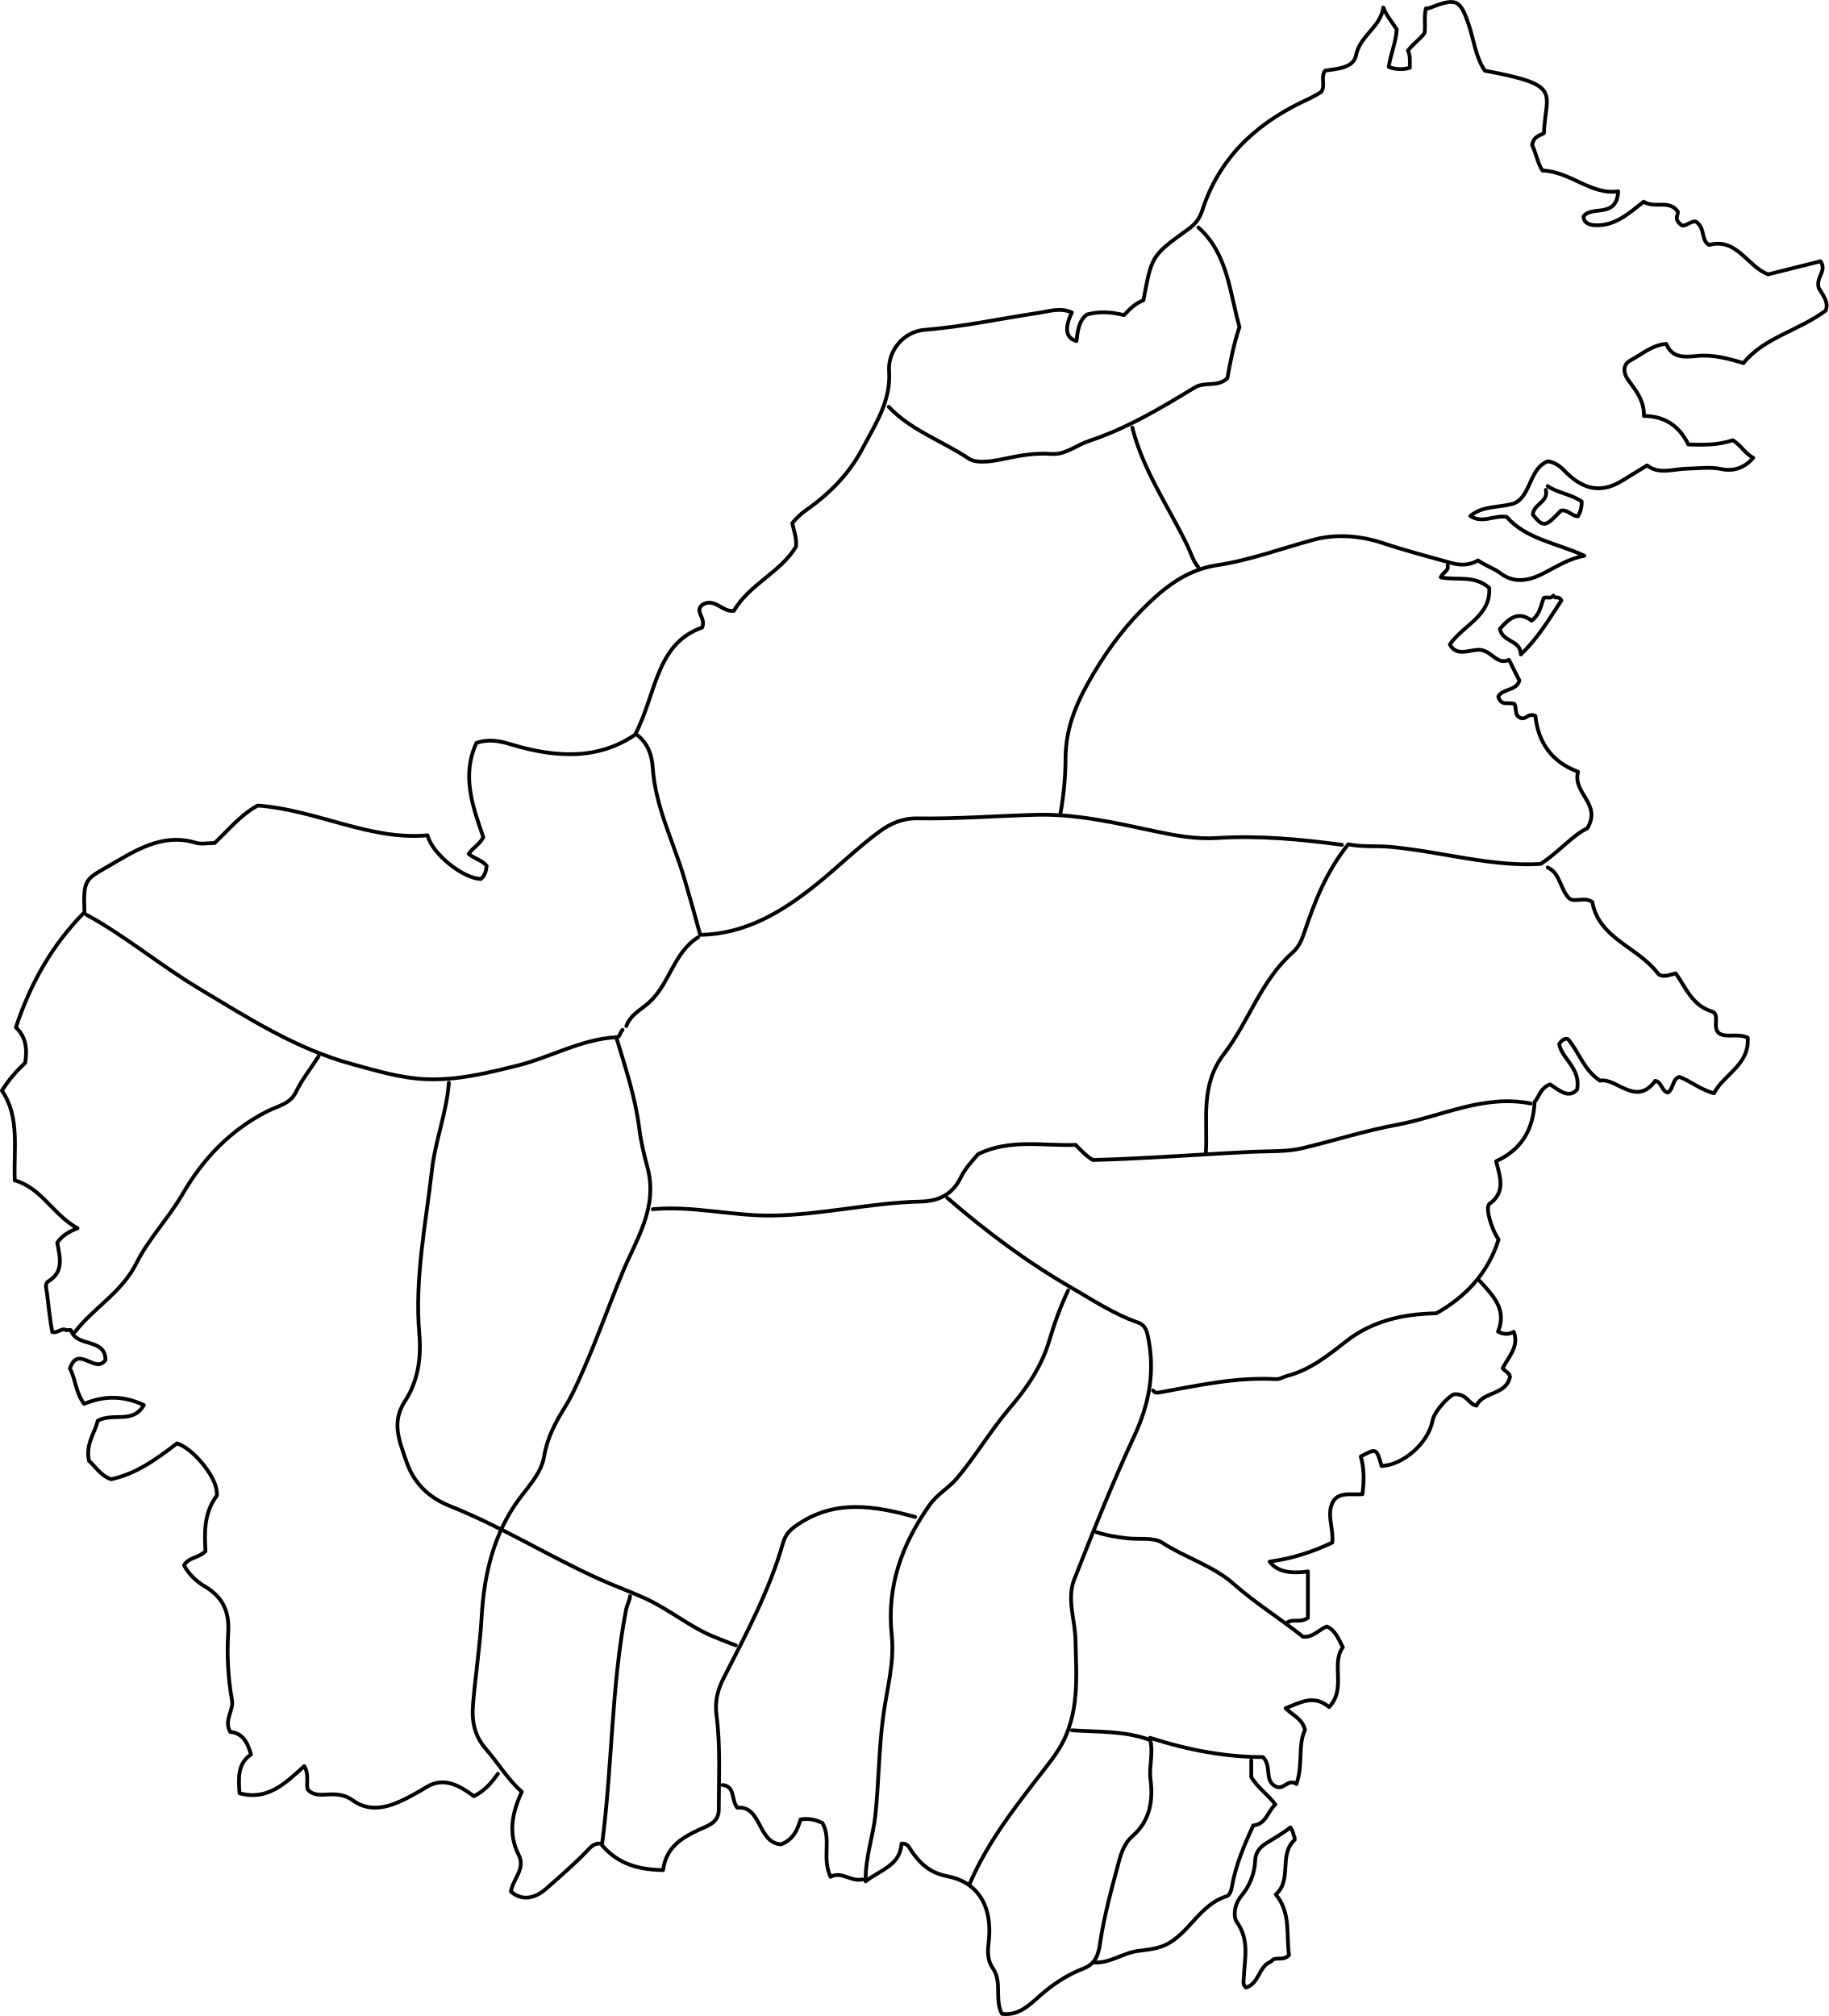
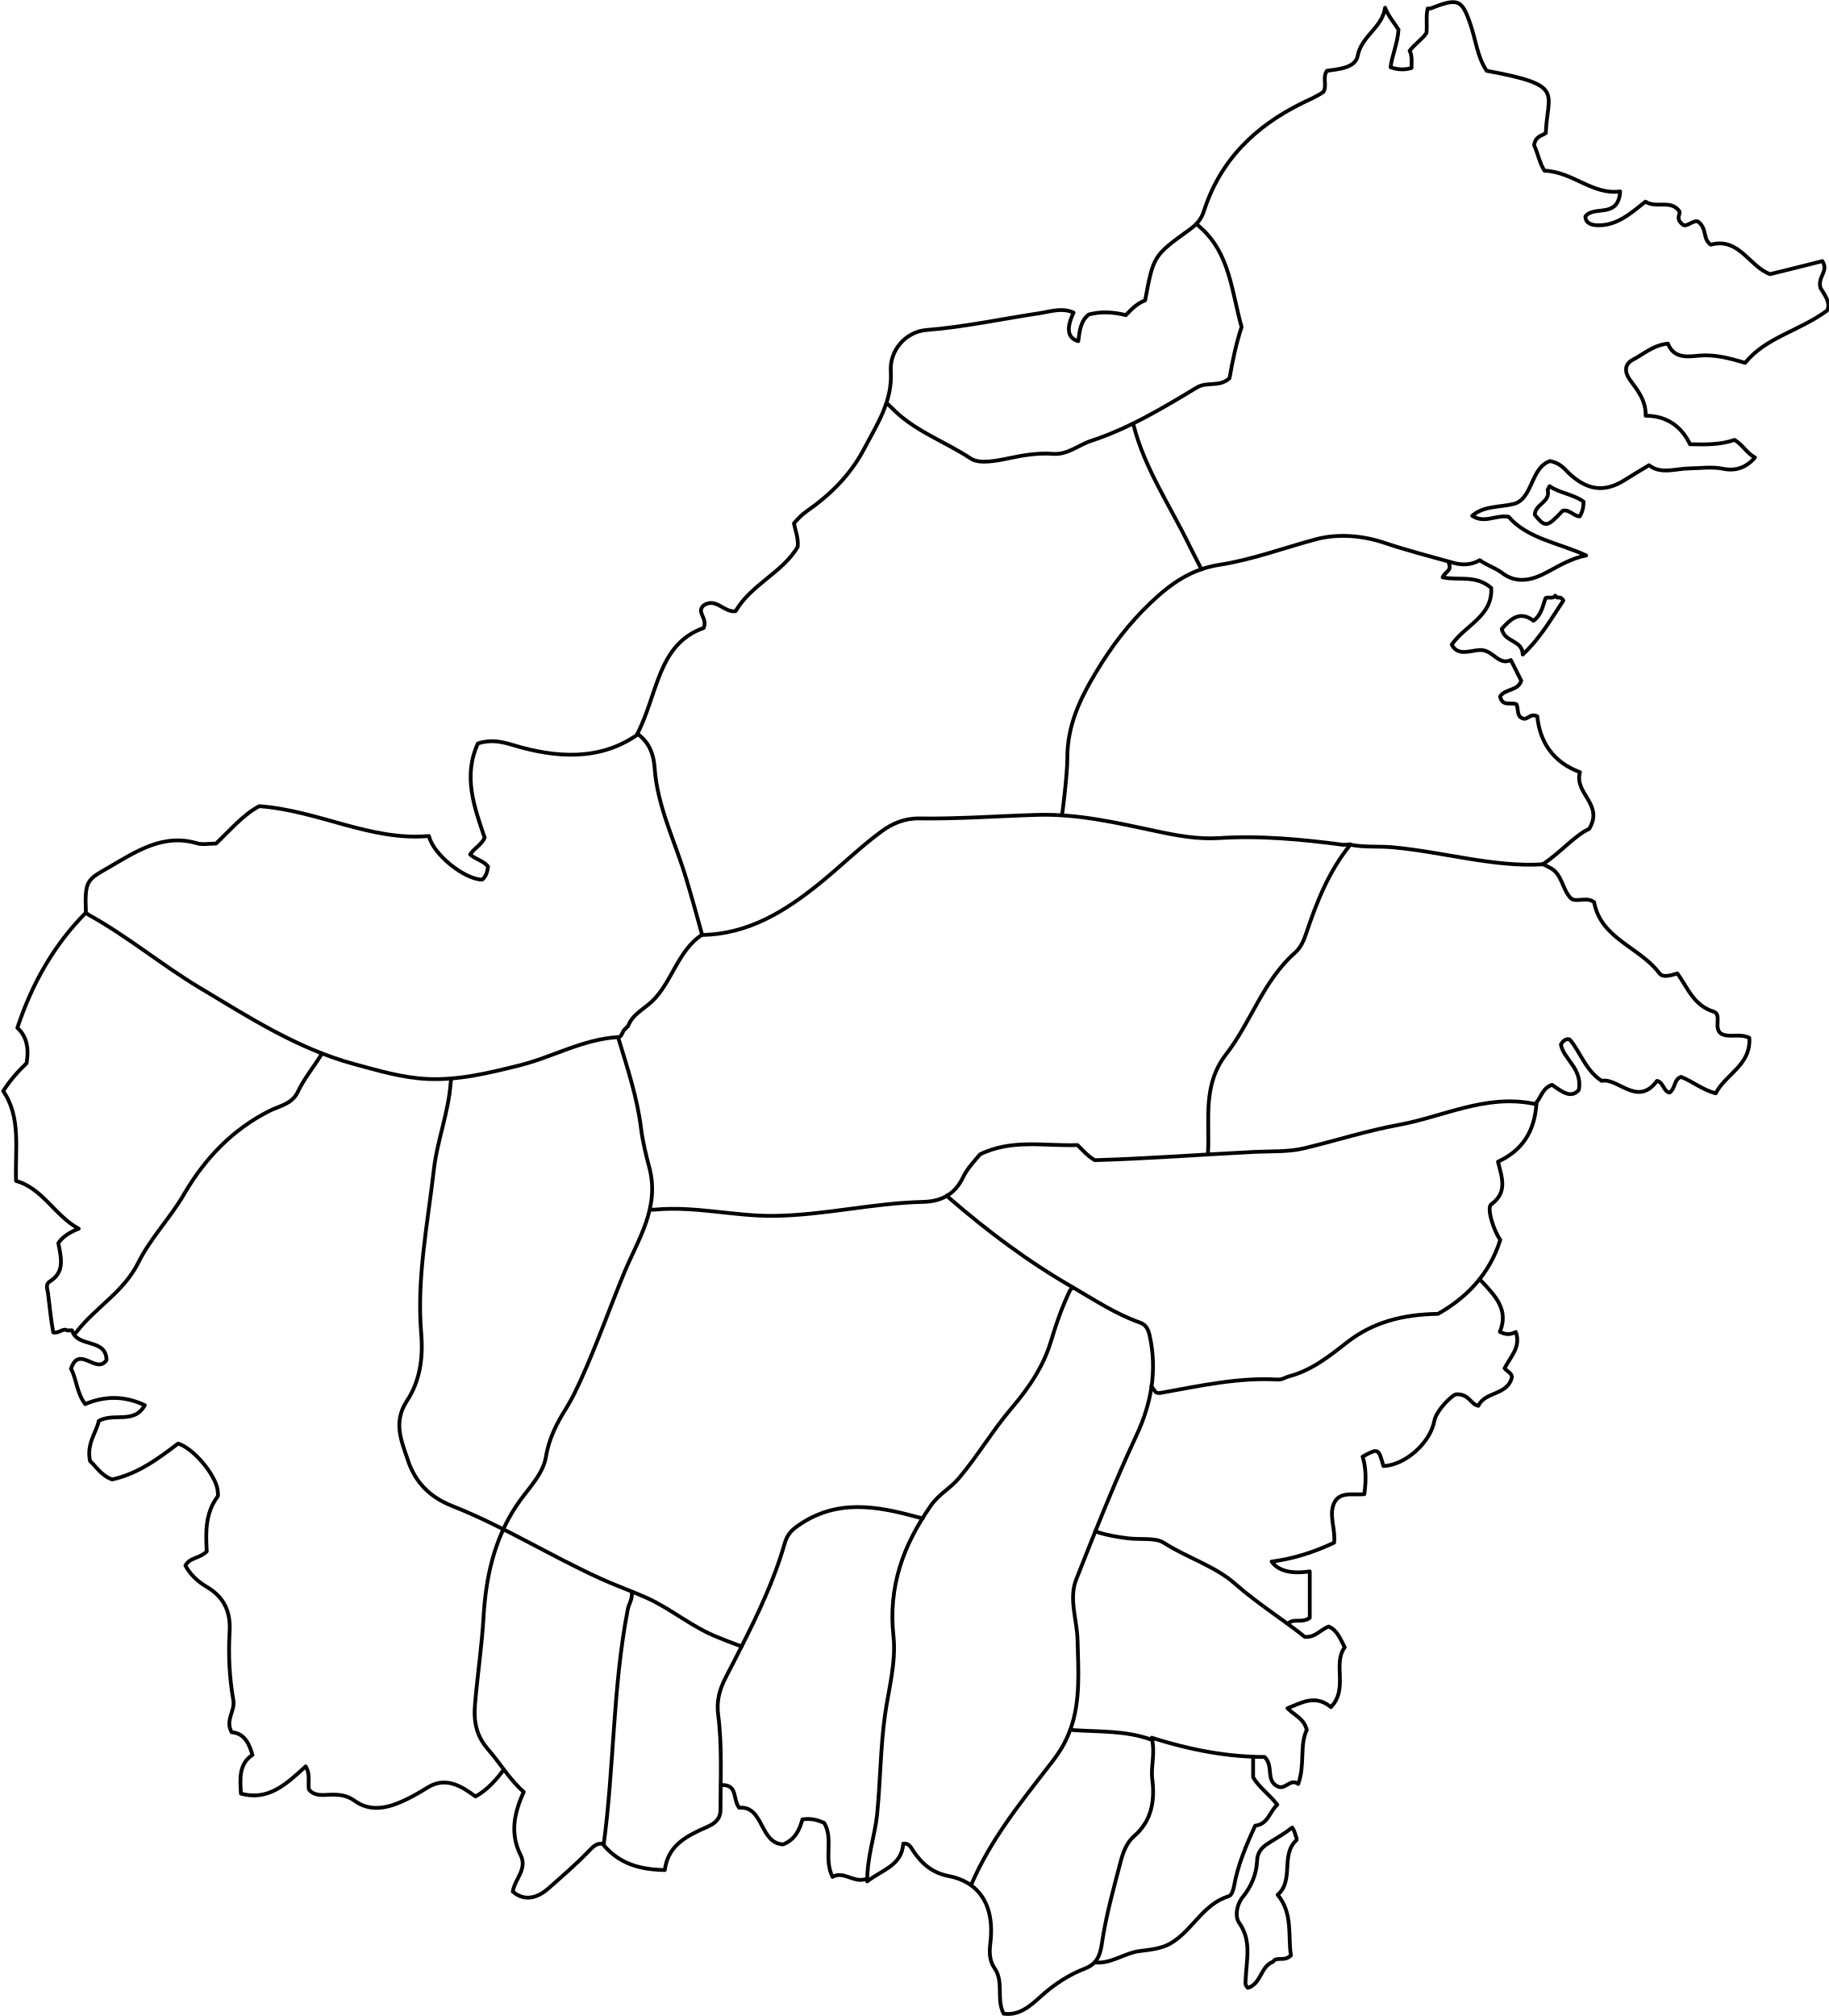
- <svg xmlns="http://www.w3.org/2000/svg" id="b" data-name="Layer 2" viewBox="0 0 968.49 1067.8">
+ <svg xmlns="http://www.w3.org/2000/svg" id="b" version="1.1" viewBox="0 0 968.5 1067.8">
  <defs>
    <style>
-       .d {
+       .st0 {
        fill: none;
        stroke: #000;
        stroke-linecap: round;
        stroke-linejoin: round;
        stroke-width: 2px;
      }
    </style>
  </defs>
-   <g id="c" data-name="Layer 1">
-     <g>
-       <path class="d" d="M766.72,299.47c.8,2.9-2.65,3.67-3.62,6.34,8.53,1.75,17.54-1.45,25.66,5.56.92,14.85-13.62,19.6-20.86,29.95,3.24,6.39,9.86,3.14,14.8,2.85,7-.41,9.87,8.48,16.53,5.33,2.16,4.3,3.79,7.65,5.5,10.93-1.6,5.58-8.83,4.23-11.19,8.46,1.42,5.37,5.43,2.78,8.56,3.97,1.26,2.11-.09,6.13,3.11,7.35,3.1,1.38,3.91-2.86,8-1.03,1.3,13.24,8.05,24.25,22.6,29.6-3.17,11.38,12.76,16.92,4.87,29.97-7.75,3.59-14.57,12.14-24.64,18.83-25.87,1.65-52.31-6.45-79.35-8.99-7.61-.72-15.36.14-22.58-1.41-11.57,14.26-17.89,30.57-23.5,47.27-1.22,3.64-2.9,7.35-5.93,10.01-16.84,14.79-23.24,36.66-36.37,53.72-12.74,16.55-8.64,34.51-9.61,52.3" />
-       <path class="d" d="M337.72,389.47c5.38,4.39,7.54,10.34,7.98,17,1.37,20.92,11.03,39.42,16.81,59.06,2.95,10.02,5.79,20.06,8.35,29.62,24.58-.41,44.15-12.81,61.24-26.47,11.26-9,21.81-19.48,33.64-28.2,5.92-4.36,12.45-7.14,19.99-7.02,21.03.33,42-1.32,63-1.89,21.43-.58,42.19,4.31,63.04,8.72,10.76,2.27,21.49,4.31,32.99,3.57,22-1.4,44.07.67,65.98,3.61" />
-       <path class="d" d="M237.72,573.47c-1.1,15.7-7.15,30.47-8.92,46.01-3.29,28.91-9.25,57.76-6.72,86.96,1.15,13.28-.84,25.36-7.67,35.83-7.32,11.22-2.71,21.2.57,31.11,3.79,11.45,11.24,19.53,23.59,24.44,27.28,10.85,52.32,26.63,79.12,38.68,7.91,3.56,16.09,6.5,23.96,10.08,13.18,5.99,24.33,15.76,38.02,20.98,3.34,1.28,6.64,2.74,10.04,3.91" />
-       <path class="d" d="M565.72,683.47c-4.16,8.69-7.33,17.73-10.1,26.97-4,13.35-11.6,24.55-20.7,35.2-10.02,11.72-17.91,25.16-27.86,37.11-4.48,5.38-10.52,8.4-14.75,14.43-14.78,21.08-22.77,43.04-19.99,69.33,1.46,13.86-2.55,27.99-4.46,41.98-2.4,17.55-2.39,35.35-4.23,52.97-1.16,11.05-5.24,21.71-5.2,35,8.25-6.27,18.26-8.39,19.06-19.97,3.18-.29,3.96,1.96,5.29,3.94,4.58,6.77,10.01,11.63,18.89,13.32,14.5,2.76,24.57,13.8,21.9,35.71-.59,4.81-.4,9.19,2.23,12.96,5.18,7.41.79,16.57,4.86,24.24,8.66,1.14,14.47-4.56,19.87-9.38,7.03-6.27,14.69-11.31,23.26-14.6,6.64-2.55,8.01-7.71,8.82-13.21,2.19-14.95,6.26-29.44,10.14-43.97,1.29-4.83,3.22-9.64,7.03-12.94,9.39-8.14,11.02-19.06,9.58-30.03-.93-7.07,1.71-13.35-.3-22.07,21.06,6.72,40.66,10.2,59.85,10.21,4.98,4.95.32,12.61,7.06,15.7,4.1,1.67,6.36-4.5,10.66-1.41,3.67-10.48.62-20.44,4.53-28.64-1.38-6.03-6.33-7.6-10.24-11.53,7.84-3.07,14.83-7.44,23.01-.63,9.37-9.76.79-22.81,7.3-31.65-2.51-4.9-4.11-9.09-8.52-11.03-4.18,1.63-7.07,5.87-12.59,5.45-11.57-9.34-24.92-17.52-36.78-28.03-10.78-9.56-25.61-13.86-37.97-21.9-4.37-2.85-12.36-1.46-18.7-2.26-5.46-.69-10.78-1.48-15.97-3.25" />
-       <path class="d" d="M783.72,678.47c6.96,7.66,14.58,15.07,9.68,26.82,2.98,1.6,5.65,1.6,8.37.14,2.9,7.94-2.76,13.11-5.9,19.23.98,1.63,3.59,2.28,3.9,4.59-2.15,9.91-14.26,7.57-17.78,15.28-4.14-.75-4.82-6.24-11.58-6.06-2.08,0-10.72,8.64-11.69,14-2.12,11.68-15.5,23.57-27,24-2.64-9.45-2.73-9.49-11-5q2.45,8.28.87,19.93c-6.05.66-14.63-2.22-16.75,7.1-1.34,5.91,1.48,11.92.76,18.56-10.29,4.86-21.29,8.52-33.14,10.05q5.27,7.42,20.25,5.21c0,8.48,0,16.81,0,24.58-4,2.88-7.99.3-11,2.57" />
-       <path class="d" d="M561.72,430.47c1.74-9.59,2.6-19.43,2.64-29,.08-17.06,6.62-30.99,15.08-45.17,8.19-13.73,17.54-25.98,29.12-37,10.48-9.96,21.42-17.73,36.14-19.96,17.49-2.65,34.12-8.86,51.13-13.48,11.88-3.23,24.97-2.1,36.81,1.86,11.93,3.98,24.09,7.12,36.15,10.5,4.21,1.18,9.39,1.44,13.98-1.41,3.89,2.79,8.36,4.12,11.87,6.78,8.25,6.25,16.7,3.37,23.9-.45,6.58-3.5,12.79-7.28,20.61-8.79-14.51-6.71-30.96-8.79-41.13-20.55-6.96-1.13-12.63,3.78-19.28-.5,6.55-5.46,14.17-4.27,22.46-6.43,9.83-3.24,8.53-19.17,18.79-22.56,5.24,1.06,7.32,3.84,9.73,6.18,9.56,9.25,18.87,10.76,29.9,3.85,4.05-2.54,8.17-5.06,12.78-7.83,6.25,5.02,14.03,1.84,21.31,1.71,6.03-.11,11.97-1.02,18.02.23,6.74,1.4,12.43-.81,16.84-5.98-4.21-2.12-6.55-6.74-10.82-9.3-7.56,2.57-15.29,2.53-23.56,2.26-4.58-9.61-12.46-15.11-23.49-15.11.2-8.09-4.23-13.41-8.1-18.73-3.26-4.47-3.06-8.62,1.23-10.87,5.77-3.02,10.87-7.84,18.67-8.62,3.05,7.6,9.53,7.12,16.22,6.44,8.19-.83,16.09,1.18,24.68,3.77,11.03-13.63,28.43-16.7,43.43-27.71,2.23-4.24-1.84-9-3.55-12.04-1.69-6.04,4.49-8.71.95-14.18-9.04,2.26-18.31,4.58-27.74,6.93-11-4.03-16.53-19.65-31.36-15.55-4.4-2.87-1.79-8.48-6.69-12.25-2.24-1.16-6.34,3.25-8.08,1.57-3.94-3.25-1.49-4.92-1.69-6.92-4.48-6.67-12.37-1.55-18.11-5.33-7.82,6.18-15.3,13.05-25.84,12.45-2.07-.12-6-.72-6.01-4.71,4.63-5.97,17.36,1.37,18.39-13.22-14.58,2.02-24.99-10.39-40.14-11.02-2.53-3.68-3.46-9.42-5.49-13.45.79-4.79,4.05-4.94,6.25-6.38.9-21.9,10.47-25.29-31.29-33.05-5.02-7.45-5.83-16.57-8.72-24.95-4.33-12.55-6.45-13.6-18.96-8.89-1.02.38-1.91.96-3.51.84-1.13,3.95-.19,8.05-.7,12.96-2.1,3.09-5.95,5.66-8.86,9.37,1.39,2.61.97,5.7,1.03,9.09-3.68,1.1-7.34,1.02-11.14-.41.76-6.43,3.69-12.43,4.19-19.87-2.01-3.31-5.18-6.82-7.11-11.61-1.49,10.61-12.47,14.87-14.48,25.43-1.24,6.52-10.01,7.11-16.33,7.98-2.52,3.48.2,7.76-1.94,11.18-3.58,2.47-7.46,4.09-11.21,5.93-24.83,12.19-43.32,30.14-51.95,57.03-1.43,4.46-3.79,7.31-7.87,10.23-19.09,13.67-18.88,13.97-23.27,37.29-4.06,1.46-7.33,4.67-10.25,7.85-6.98-1.74-13.32-2.05-19.74-.31-4.41,3.53-4.81,8.88-5.46,14.06q-8.54-2.47-2.45-15.13c-6-2.8-12.21-.6-17.96.26-20,2.99-39.77,7.31-60.02,8.92-10.93.87-19.54,10.83-18.82,21.82,1.05,15.92-7.26,28.06-14.1,41.06-7.21,13.69-17.72,24.16-30.16,32.85-2.87,2-5.04,4.32-7.02,6.64.82,4.11,2.36,7.62,2,12.37-7.93,13.56-24.61,19.87-32.9,34.08-6.02,1.02-10.37-7.49-17-2.99-3.88,3.75,2.33,6.5.15,11.86-24.64,8.65-24.14,35.12-35.52,56.75-19.63,13.51-42.48,12.16-65.57,5.17-6.26-1.9-11.92-3.03-18.46-.79-7.95,17.23-2,33.6,3.65,49.87-1.74,3.79-5.6,5.6-7.72,8.87,3.15,2.72,7.1,3.29,9.52,6.36-.35,2.53-.85,5.08-3.05,6.9-9.12,0-25.97-13.24-28.25-23.08-30.83,2.81-58.47-13.45-89.92-15.76-8.73,4.56-15.64,13-22.88,19.84-3.95,0-7.17.72-9.91-.12-18.22-5.51-32.8,4.58-46.74,12.63-11.72,6.77-12.99,6.75-12.27,24.13-16.79,16.88-28.52,37.37-36.35,61.03,4.93,4.51,6.25,10.61,4.95,18.7-3.7,3.57-8.18,8.19-12.35,14.76,9.62,14,6.17,30.68,6.82,47.58,14.13,3.87,20.49,18.42,33.25,25.33-4.44,1.67-8.15,3.87-10.75,7.62,1.39,7.67,3.71,15.27-4.57,20.39-2.27,1.41-1.16,4.06-.92,5.94.91,7.01,1.53,14.07,2.84,21,2.86.84,5.16-2.46,7.35-.99,1.36,0,2.57-.15,2.62.02,2.58,9.26,18.09,3.88,18.24,15.74-5.44,7.87-14.5-8.39-18.85,4.58,2.9,5.11,3,12.8,7.53,18.72,10.65-4.49,20.99-4.39,31.61.64-5.82,10.16-16.12,3.82-24.41,8.28-1.22,6.06-6.59,12.05-4.62,21.28,2.94,2.37,5.89,7.67,11.69,9.72,13.44-2.86,24.23-10.8,34.89-18.99,8.08,2.41,20.12,16.72,20.99,25,.1.99.43,2.31-.05,2.95-6.76,9.01-6.34,19.64-5.84,29.13-3.85,3.89-8.87,3.08-11.33,7.51,2.46,4.72,6.49,8.52,11.26,11.34,9.3,5.5,12.78,13.32,12.12,24.07-.74,12-.12,24.1,1.99,35.96,1,5.62-4.47,10.46-.91,16.88,6.34.48,9.12,5.29,10.99,11.95-7.22,4.77-6.61,12.51-6.07,20.51,14.51,4.05,24.05-4.96,34.28-14.38,2.57,4.3,1.05,8.37,1.71,12.19,2.8,3.51,6.9,3.05,10.85,2.84,4.66-.25,9.09.15,13.01,3.03,8.1,5.96,16.83,4.34,24.89.76,4.8-2.13,9.57-4.83,14.18-7.65,9.48-5.8,17.76-.67,25.22,4.78,6.06-3.08,9.47-7.4,12.71-11.89" />
-       <path class="d" d="M819.72,459.47c6.79,3.19,6.43,11.29,11.41,16.43,3.25,2.25,7.92-1.1,12.21,1.86,3.45,19.37,24.07,23.77,34.53,37.6,1.94,2.57,5.85,1.31,9.63.18,5.28,7.2,8.5,16.91,19.14,20.19,4.76,1.47-.28,8.75,4.18,11.82,4.33,2.2,9.46-.37,14.83,2.07,1.04,14.46-12.66,19.35-17.85,29.43-7.35-1.98-12.23-6.33-18.3-8.67-3.89,1.17-2.94,6.05-6.08,8.3-3.42-.6-3.22-5.55-6.7-6.21-10.33,14.08-20.66-1.9-29.29-.07-8.77-5.87-11.07-15.05-16.83-21.84-.47-.55-2.88-.76-4.8,2.46,1.27,7.68,11.63,12.75,9.49,24.07-4.34,4.98-9.42.53-14.25-2.74-5.22,1.75-6.01,7.07-8.23,9.19-.77,15.34-7.36,25.52-20.39,31.52,2,8.29,5.29,16.19-3.56,22.61-2.45,1.78,1.24,13.83,4.85,18.8-5.72,18.54-18.39,30.99-33.03,39.15-18.87.35-34.5,4.48-47.89,14.94-9.57,7.48-18.86,15-31.01,18.17-1.92.5-3.8,1.86-6.07,1.74-20.73-1.15-40.83,3.27-61.01,6.94-1.29.23-2.98.7-3.99-.94" />
-       <path class="d" d="M810.72,584.47c-25-4.94-47.42,6.95-70.94,11.3-16.87,3.12-33.38,8.44-50.12,12.41-8.3,1.97-17.34,1.46-25.95,1.87-28.33,1.36-56.62,3.62-84.9,4.36-3.72-2.22-6.59-5.46-9.13-8.01-17.67.6-34.75-3.27-51.62,4.87-2.87,3.37-6.81,7.47-9.14,12.29-4.44,9.16-11.82,12.66-21.18,12.86-26.5.56-52.37,7.09-78.99,7.41-21.16.25-41.86-5.32-63-3.35" />
-       <path class="d" d="M326.72,550.47c4.67,15.5,9.81,30.92,11.82,47.02.89,7.15,2.58,14.12,4.4,20.92,5.69,21.29-6.06,38.16-13.4,55.98-7.68,18.66-14.38,37.72-22.74,56.11-2.37,5.2-4.7,10.22-7.79,15.15-4.88,7.8-9.17,15.9-10.81,25.73-1.65,9.89-10.03,17.53-15.64,25.99-11.96,18.03-16.26,38.37-17.47,59.12-.9,15.43-3.23,30.63-4.54,45.96-.8,9.26.64,16.9,7,24.16,6.39,7.29,11.3,15.87,18.82,22.42-5.23,11.31-7.33,22.25-1.66,33.44,3.75,7.39-2.98,12.6-4.12,19.42,6.8,5.87,13.9,2.73,18.89-1.69,7.2-6.38,14.58-12.7,21.28-19.69,1.85-1.93,3.75-4.24,6.95-4.05" />
-       <path class="d" d="M168.72,559.47c-3.97,6.35-8.75,12.19-12.01,19-3.01,6.28-9.53,7.3-14.97,10.05-19.59,9.92-34.12,25.06-45.05,43.94-7.34,12.67-17.96,23.63-24.29,36.36-7.86,15.81-22.73,23.71-32.68,36.66" />
-       <path class="d" d="M685.72,973.47c-.75-1.64-.79-3.55-2.27-5.55-4.09,3.19-8.52,5.69-12.84,8.39-3.73,2.32-5.67,5.2-5.82,9.17-.27,7.18-3.15,13.7-7.35,18.76-4.01,4.82-4.22,11.21-2.29,13.93,6.76,9.55,4,19.38,3.62,29.3-.06,1.67-.77,3.61,1.14,5.28,7.15-2.16,6.61-11.35,13.35-13.82,2.03-3.12,5.91.19,9.47-3.39-1.6-10.33,1.21-22.2-7.04-32.12,8.9-7.71,1.35-21.13,10.04-28.95" />
-       <path class="d" d="M662.72,932.47v8.79c3.27,5.5,8.58,9.05,12.77,14.5-4.16,3.66-4.78,10.37-11.71,11.13-4.76,10.24-9.29,20.92-11.33,32.54-.22,1.28-.97,4.39-2.76,4.94-13.76,4.21-19.27,18.48-30.99,25.07-4.91,2.76-10.59,3.18-16,3.91-7.97,1.06-14.7,6.49-22.98,6.13" />
-       <path class="d" d="M470.72,215.47c11.84,12.57,28.4,18.06,42.38,27.43,4.54,3.04,13.59,1.23,20.65-.27,7.5-1.6,15.17-2.76,22.97-2.19,7.59.55,13.33-4.65,20.03-6.87,20.06-6.64,38.03-17.36,55.87-28.25,5.57-3.4,12.01-.03,17.42-4.95,1.54-8.67,3.47-18.43,6.43-27.15-5.28-18.84-6.25-38.86-21.75-52.74" />
-       <path class="d" d="M45.72,484.47c20.76,11.35,38.95,26.66,59.13,38.78,26.09,15.66,51.8,32.3,81.81,40.42,12.91,3.5,25.5,7.38,39.05,7.94,16.55.69,32.23-3.25,48.01-7.13,17.84-4.38,34.14-14.17,52.99-15.12,1.65-.08,1.79-2.72,3.01-3.89" />
-       <path class="d" d="M484.72,803.47c-21.6-5.92-42.83-9.69-63.2,4.71-3.85,2.72-5.68,5.2-6.85,9.27-7.19,25.02-19.42,47.9-31.17,70.9-3.42,6.69-4.99,12.57-4.01,20.14,2.15,16.55,1.19,33.3,1.2,49.97,0,7.17-6.16,8.64-11,10.93-9,4.26-16.97,9.28-18.49,21.14-12.67-.28-23.54-2.91-32.4-13.23,5.58-41.44,4.84-83.56,12.82-124.86.48-2.46,1.86-4.53,2.1-6.98" />
-       <path class="d" d="M501.72,634.47c20.41,17.7,42.15,33.93,65.37,47.35,11.41,6.59,22.83,14.22,35.62,18.67,3.2,1.11,4.4,3.37,5.18,6.94,4.06,18.64.88,36.01-7.09,53.08-11.64,24.91-21.73,50.51-31.84,76.06-4.03,10.18.4,21.24.65,31.91.46,19.8,2.39,39.92-8.83,58.03-2.41,3.89-5.18,7.43-7.97,11.03-14.65,18.91-29.52,37.7-39.09,59.93" />
-       <path class="d" d="M599.72,226.47c5.7,22.83,19.3,42.02,29.31,62.85,1.76,3.66,2.9,7.91,5.69,11.15" />
-       <path class="d" d="M456.72,995.47c-6.09,1.38-10.88-4.58-16.83-1.38-4.75-10.13.68-20.14-4.38-28.62-3.32-1.41-6.9-2.59-11.52-1.77-1.49,4.96-3.39,10.39-10.21,13.16-12.62-.53-10.21-20.62-23.29-19.38-3.43-4.48-.92-11.23-7.78-12.02" />
-       <path class="d" d="M822.72,315.47c-1.34,1.99-3.39.4-5.11,1.28-1.5,3.92-1.97,8.68-6.44,12-7.14-5.49-12-1.06-16.78,4.33,1.44,7.28,11,5.72,11.09,13.56,9.65-9.25,15.3-19.31,21.5-28.58-.96-1.85-2.15-1.61-3.27-1.59" />
-       <path class="d" d="M369.72,496.47c-12.94,8.07-14.91,24.34-25.72,34.31-4.2,3.87-10.13,6.66-12.28,12.69" />
-       <path class="d" d="M567.72,916.47c13.76.94,27.72.2,41,5" />
-       <path class="d" d="M819.72,257.47c5.49,3.82,12.5,4.21,18,8.18.08,2.68-.52,5.36-2,7.82-3.3-.11-5.41-3.78-9-3-8.4,8.85-9.23,8.96-14.82,2.21.03-5.69,8.46-6.74,6.82-13.21" />
-     </g>
-   </g>
+   <path class="st0" d="M767.2,297.5l.5,2c.8,2.9-2.7,3.7-3.6,6.3,8.5,1.8,17.5-1.5,25.7,5.6.9,14.9-13.6,19.6-20.9,30,3.2,6.4,9.9,3.1,14.8,2.9,7-.4,9.9,8.5,16.5,5.3,2.2,4.3,3.8,7.6,5.5,10.9-1.6,5.6-8.8,4.2-11.2,8.5,1.4,5.4,5.4,2.8,8.6,4,1.3,2.1,0,6.1,3.1,7.4,3.1,1.4,3.9-2.9,8-1,1.3,13.2,8,24.2,22.6,29.6-3.2,11.4,12.8,16.9,4.9,30-7.8,3.6-14.6,12.1-24.6,18.8-25.9,1.6-52.3-6.5-79.3-9-7.6-.7-15.4.1-22.6-1.4-11.6,14.3-17.9,30.6-23.5,47.3-1.2,3.6-2.9,7.4-5.9,10-16.8,14.8-23.2,36.7-36.4,53.7-12.7,16.5-8.6,34.5-9.6,52.3" />
+   <path class="st0" d="M337.7,388.5l1,1c5.4,4.4,7.5,10.3,8,17,1.4,20.9,11,39.4,16.8,59.1,3,10,5.8,20.1,8.4,29.6,24.6-.4,44.1-12.8,61.2-26.5,11.3-9,21.8-19.5,33.6-28.2,5.9-4.4,12.5-7.1,20-7,21,.3,42-1.3,63-1.9,21.4-.6,42.2,4.3,63,8.7,10.8,2.3,21.5,4.3,33,3.6,22-1.4,44.1.7,66,3.6l3.4-.3" />
+   <path class="st0" d="M239,571.3l-.3,2.1c-1.1,15.7-7.1,30.5-8.9,46-3.3,28.9-9.2,57.8-6.7,87,1.1,13.3-.8,25.4-7.7,35.8-7.3,11.2-2.7,21.2.6,31.1,3.8,11.5,11.2,19.5,23.6,24.4,27.3,10.8,52.3,26.6,79.1,38.7,5.3,2.4,10.8,4.5,16.2,6.7s5.2,2.2,7.8,3.3c13.2,6,24.3,15.8,38,21,3.3,1.3,6.6,2.7,10,3.9l2.1.7" />
+   <path class="st0" d="M568.1,681.8l-1.4,1.7c-4.2,8.7-7.3,17.7-10.1,27-4,13.3-11.6,24.5-20.7,35.2-10,11.7-17.9,25.2-27.9,37.1-4.5,5.4-10.5,8.4-14.8,14.4-14.8,21.1-22.8,43-20,69.3,1.5,13.9-2.5,28-4.5,42-2.4,17.5-2.4,35.3-4.2,53-1.2,11-5.2,21.7-5.2,35,8.2-6.3,18.3-8.4,19.1-20,3.2-.3,4,2,5.3,3.9,4.6,6.8,10,11.6,18.9,13.3,14.5,2.8,24.6,13.8,21.9,35.7-.6,4.8-.4,9.2,2.2,13,5.2,7.4.8,16.6,4.9,24.2,8.7,1.1,14.5-4.6,19.9-9.4,7-6.3,14.7-11.3,23.3-14.6,6.6-2.6,8-7.7,8.8-13.2,2.2-15,6.3-29.4,10.1-44,1.3-4.8,3.2-9.6,7-12.9,9.4-8.1,11-19.1,9.6-30-.9-7.1,1.7-13.3-.3-22.1,21.1,6.7,40.7,10.2,59.8,10.2,5,5,.3,12.6,7.1,15.7,4.1,1.7,6.4-4.5,10.7-1.4,3.7-10.5.6-20.4,4.5-28.6-1.4-6-6.3-7.6-10.2-11.5,7.8-3.1,14.8-7.4,23-.6,9.4-9.8.8-22.8,7.3-31.7-2.5-4.9-4.1-9.1-8.5-11-4.2,1.6-7.1,5.9-12.6,5.5-11.6-9.3-24.9-17.5-36.8-28-10.8-9.6-25.6-13.9-38-21.9-4.4-2.8-12.4-1.5-18.7-2.3-5.5-.7-10.8-1.5-16-3.2l-1.5-.7" />
+   <path class="st0" d="M682,860l.7-.5c3-2.3,7,.3,11-2.6v-24.6c-10,1.5-16.7-.3-20.2-5.2,11.9-1.5,22.9-5.2,33.1-10,.7-6.6-2.1-12.7-.8-18.6,2.1-9.3,10.7-6.4,16.8-7.1,1.1-7.8.8-14.4-.9-19.9,8.3-4.5,8.4-4.5,11,5,11.5-.4,24.9-12.3,27-24,1-5.4,9.6-14,11.7-14,6.8-.2,7.4,5.3,11.6,6.1,3.5-7.7,15.6-5.4,17.8-15.3-.3-2.3-2.9-3-3.9-4.6,3.1-6.1,8.8-11.3,5.9-19.2-2.7,1.5-5.4,1.5-8.4-.1,4.9-11.8-2.7-19.2-9.7-26.8l-1.1-1" />
+   <path class="st0" d="M562.5,431.8s2.8-20.8,2.8-30.4c0-17.1,6.6-31,15.1-45.2,8.2-13.7,17.5-26,29.1-37,10.5-10,21.4-17.7,36.1-20,17.5-2.7,34.1-8.9,51.1-13.5,11.9-3.2,25-2.1,36.8,1.9,11.9,4,24.1,7.1,36.2,10.5,4.2,1.2,9.4,1.4,14-1.4,3.9,2.8,8.4,4.1,11.9,6.8,8.2,6.2,16.7,3.4,23.9-.5,6.6-3.5,12.8-7.3,20.6-8.8-14.5-6.7-31-8.8-41.1-20.5-7-1.1-12.6,3.8-19.3-.5,6.5-5.5,14.2-4.3,22.5-6.4,9.8-3.2,8.5-19.2,18.8-22.6,5.2,1.1,7.3,3.8,9.7,6.2,9.6,9.2,18.9,10.8,29.9,3.8,4-2.5,8.2-5.1,12.8-7.8,6.2,5,14,1.8,21.3,1.7,6-.1,12-1,18,.2,6.7,1.4,12.4-.8,16.8-6-4.2-2.1-6.5-6.7-10.8-9.3-7.6,2.6-15.3,2.5-23.6,2.3-4.6-9.6-12.5-15.1-23.5-15.1.2-8.1-4.2-13.4-8.1-18.7-3.3-4.5-3.1-8.6,1.2-10.9,5.8-3,10.9-7.8,18.7-8.6,3,7.6,9.5,7.1,16.2,6.4,8.2-.8,16.1,1.2,24.7,3.8,11-13.6,28.4-16.7,43.4-27.7,2.2-4.2-1.8-9-3.5-12-1.7-6,4.5-8.7,1-14.2-9,2.3-18.3,4.6-27.7,6.9-11-4-16.5-19.7-31.4-15.6-4.4-2.9-1.8-8.5-6.7-12.2-2.2-1.2-6.3,3.2-8.1,1.6-3.9-3.2-1.5-4.9-1.7-6.9-4.5-6.7-12.4-1.5-18.1-5.3-7.8,6.2-15.3,13-25.8,12.5-2.1-.1-6-.7-6-4.7,4.6-6,17.4,1.4,18.4-13.2-14.6,2-25-10.4-40.1-11-2.5-3.7-3.5-9.4-5.5-13.5.8-4.8,4-4.9,6.2-6.4.9-21.9,10.5-25.3-31.3-33-5-7.4-5.8-16.6-8.7-24.9-4.3-12.6-6.5-13.6-19-8.9-1,.4-1.9,1-3.5.8-1.1,3.9-.2,8.1-.7,13-2.1,3.1-6,5.7-8.9,9.4,1.4,2.6,1,5.7,1,9.1-3.7,1.1-7.3,1-11.1-.4.8-6.4,3.7-12.4,4.2-19.9-2-3.3-5.2-6.8-7.1-11.6-1.5,10.6-12.5,14.9-14.5,25.4-1.2,6.5-10,7.1-16.3,8-2.5,3.5.2,7.8-1.9,11.2-3.6,2.5-7.5,4.1-11.2,5.9-24.8,12.2-43.3,30.1-52,57-1.4,4.5-3.8,7.3-7.9,10.2-19.1,13.7-18.9,14-23.3,37.3-4.1,1.5-7.3,4.7-10.2,7.8-7-1.7-13.3-2-19.7-.3-4.4,3.5-4.8,8.9-5.5,14.1-5.7-1.6-6.5-6.7-2.5-15.1-6-2.8-12.2-.6-18,.3-20,3-39.8,7.3-60,8.9-10.9.9-19.5,10.8-18.8,21.8,1,15.9-7.3,28.1-14.1,41.1-7.2,13.7-17.7,24.2-30.2,32.9-2.9,2-5,4.3-7,6.6.8,4.1,2.4,7.6,2,12.4-7.9,13.6-24.6,19.9-32.9,34.1-6,1-10.4-7.5-17-3-3.9,3.8,2.3,6.5.1,11.9-24.6,8.7-24.1,35.1-35.5,56.8-19.6,13.5-42.5,12.2-65.6,5.2-6.3-1.9-11.9-3-18.5-.8-7.9,17.2-2,33.6,3.6,49.9-1.7,3.8-5.6,5.6-7.7,8.9,3.1,2.7,7.1,3.3,9.5,6.4-.4,2.5-.9,5.1-3.1,6.9-9.1,0-26-13.2-28.2-23.1-30.8,2.8-58.5-13.5-89.9-15.8-8.7,4.6-15.6,13-22.9,19.8-3.9,0-7.2.7-9.9-.1-18.2-5.5-32.8,4.6-46.7,12.6-11.7,6.8-13,6.8-12.3,24.1-16.8,16.9-28.5,37.4-36.3,61,4.9,4.5,6.2,10.6,4.9,18.7-3.7,3.6-8.2,8.2-12.4,14.8,9.6,14,6.2,30.7,6.8,47.6,14.1,3.9,20.5,18.4,33.2,25.3-4.4,1.7-8.2,3.9-10.8,7.6,1.4,7.7,3.7,15.3-4.6,20.4-2.3,1.4-1.2,4.1-.9,5.9.9,7,1.5,14.1,2.8,21,2.9.8,5.2-2.5,7.4-1,1.4,0,2.6-.2,2.6,0,2.6,9.3,18.1,3.9,18.2,15.7-5.4,7.9-14.5-8.4-18.8,4.6,2.9,5.1,3,12.8,7.5,18.7,10.7-4.5,21-4.4,31.6.6-5.8,10.2-16.1,3.8-24.4,8.3-1.2,6.1-6.6,12-4.6,21.3,2.9,2.4,5.9,7.7,11.7,9.7,13.4-2.9,24.2-10.8,34.9-19,8.1,2.4,20.1,16.7,21,25,0,1,.4,2.3,0,3-6.8,9-6.3,19.6-5.8,29.1-3.8,3.9-8.9,3.1-11.3,7.5,2.5,4.7,6.5,8.5,11.3,11.3,9.3,5.5,12.8,13.3,12.1,24.1-.7,12-.1,24.1,2,36,1,5.6-4.5,10.5-.9,16.9,6.3.5,9.1,5.3,11,12-7.2,4.8-6.6,12.5-6.1,20.5,14.5,4,24-5,34.3-14.4,2.6,4.3,1.1,8.4,1.7,12.2,2.8,3.5,6.9,3,10.9,2.8,4.7-.2,9.1.2,13,3,8.1,6,16.8,4.3,24.9.8,4.8-2.1,9.6-4.8,14.2-7.7,9.5-5.8,17.8-.7,25.2,4.8,6.1-3.1,11.7-9.6,14.9-14.1" />
+   <path class="st0" d="M817,457.6l3.7,1.9c6.8,3.2,6.4,11.3,11.4,16.4,3.2,2.2,7.9-1.1,12.2,1.9,3.5,19.4,24.1,23.8,34.5,37.6,1.9,2.6,5.8,1.3,9.6.2,5.3,7.2,8.5,16.9,19.1,20.2,4.8,1.5-.3,8.8,4.2,11.8,4.3,2.2,9.5-.4,14.8,2.1,1,14.5-12.7,19.3-17.8,29.4-7.3-2-12.2-6.3-18.3-8.7-3.9,1.2-2.9,6-6.1,8.3-3.4-.6-3.2-5.5-6.7-6.2-10.3,14.1-20.7-1.9-29.3,0-8.8-5.9-11.1-15-16.8-21.8-.5-.5-2.9-.8-4.8,2.5,1.3,7.7,11.6,12.8,9.5,24.1-4.3,5-9.4.5-14.2-2.7-5.2,1.8-6,7.1-8.2,9.2-.8,15.3-7.4,25.5-20.4,31.5,2,8.3,5.3,16.2-3.6,22.6-2.5,1.8,1.2,13.8,4.8,18.8-5.7,18.5-18.4,31-33,39.2-18.9.3-34.5,4.5-47.9,14.9-9.6,7.5-18.9,15-31,18.2-1.9.5-3.8,1.9-6.1,1.7-20.7-1.2-40.8,3.3-61,6.9-1.3.2-3,.7-4-.9l-1.8-2.5" />
+   <path class="st0" d="M813.7,584.8l-2-.3c-25-4.9-47.4,7-70.9,11.3-16.9,3.1-33.4,8.4-50.1,12.4-8.3,2-17.3,1.5-26,1.9-28.3,1.4-56.6,3.6-84.9,4.4-3.7-2.2-6.6-5.5-9.1-8-17.7.6-34.8-3.3-51.6,4.9-2.9,3.4-6.8,7.5-9.1,12.3-4.4,9.2-11.8,12.7-21.2,12.9-26.5.6-52.4,7.1-79,7.4-21.2.2-41.9-5.3-63-3.3h-2.5" />
+   <path class="st0" d="M327.7,550.5c4.7,15.5,9.8,30.9,11.8,47,.9,7.2,2.6,14.1,4.4,20.9,5.7,21.3-6.1,38.2-13.4,56-7.7,18.7-14.4,37.7-22.7,56.1-2.4,5.2-4.7,10.2-7.8,15.2-4.9,7.8-9.2,15.9-10.8,25.7-1.6,9.9-10,17.5-15.6,26-12,18-16.3,38.4-17.5,59.1-.9,15.4-3.2,30.6-4.5,46-.8,9.3.6,16.9,7,24.2,6.4,7.3,11.3,15.9,18.8,22.4-5.2,11.3-7.3,22.2-1.7,33.4,3.8,7.4-3,12.6-4.1,19.4,6.8,5.9,13.9,2.7,18.9-1.7,7.2-6.4,14.6-12.7,21.3-19.7,1.9-1.9,3.8-4.2,7-4h1.1" />
+   <path class="st0" d="M170.3,557.9l-.6,1.5c-4,6.3-8.8,12.2-12,19-3,6.3-9.5,7.3-15,10-19.6,9.9-34.1,25.1-45.1,43.9-7.3,12.7-18,23.6-24.3,36.4-7.9,15.8-22.7,23.7-32.7,36.7l-1.1,1.2" />
+   <path class="st0" d="M686.7,973.5c-.8-1.6-.8-3.5-2.3-5.5-4.1,3.2-8.5,5.7-12.8,8.4-3.7,2.3-5.7,5.2-5.8,9.2-.3,7.2-3.2,13.7-7.3,18.8-4,4.8-4.2,11.2-2.3,13.9,6.8,9.5,4,19.4,3.6,29.3,0,1.7-.8,3.6,1.1,5.3,7.2-2.2,6.6-11.3,13.3-13.8,2-3.1,5.9.2,9.5-3.4-1.6-10.3,1.2-22.2-7-32.1,8.9-7.7,1.3-21.1,10-29v-1Z" />
+   <path class="st0" d="M580.1,1039.1l.6.4c8.3.4,15-5.1,23-6.1,5.4-.7,11.1-1.2,16-3.9,11.7-6.6,17.2-20.9,31-25.1,1.8-.5,2.5-3.7,2.8-4.9,2-11.6,6.6-22.3,11.3-32.5,6.9-.8,7.6-7.5,11.7-11.1-4.2-5.5-9.5-9-12.8-14.5v-10.7" />
+   <path class="st0" d="M469.6,213.5l2.2,2c11.8,12.6,28.4,18.1,42.4,27.4,4.5,3,13.6,1.2,20.7-.3,7.5-1.6,15.2-2.8,23-2.2,7.6.5,13.3-4.7,20-6.9,20.1-6.6,38-17.4,55.9-28.2,5.6-3.4,12,0,17.4-5,1.5-8.7,3.5-18.4,6.4-27.1-5.3-18.8-6.2-38.9-21.8-52.7l-2.1-1.9" />
+   <path class="st0" d="M488.7,804.2l-3-.7c-21.6-5.9-42.8-9.7-63.2,4.7-3.9,2.7-5.7,5.2-6.9,9.3-5.5,19.2-14,37.1-22.9,54.7-2.7,5.4-5.5,10.8-8.3,16.2-3.4,6.7-5,12.6-4,20.1,2.1,16.5,1.2,33.3,1.2,50,0,7.2-6.2,8.6-11,10.9-9,4.3-17,9.3-18.5,21.1-12.7-.3-23.5-2.9-32.4-13.2,5.6-41.4,4.8-83.6,12.8-124.9.5-2.5,1.9-4.5,2.1-7l.2-2.2" />
+   <path class="st0" d="M501.5,633.2l1.2,1.3c20.4,17.7,42.1,33.9,65.4,47.3,11.4,6.6,22.8,14.2,35.6,18.7,3.2,1.1,4.4,3.4,5.2,6.9,4.1,18.6.9,36-7.1,53.1-11.6,24.9-21.7,50.5-31.8,76.1-4,10.2.4,21.2.7,31.9.4,16.1,1.7,32.4-3.8,47.6-1.3,3.5-2.9,7-5,10.4-2.4,3.9-5.2,7.4-8,11-14.7,18.9-29.5,37.7-39.1,59.9l-.5,1" />
+   <path class="st0" d="M599.9,224.4l.5.8c5.7,22.8,19.7,43.3,29.7,64.1,1.8,3.7,6.3,12.3,6.3,12.3" />
+   <path class="st0" d="M459.4,995.2l-1.7.3c-6.1,1.4-10.9-4.6-16.8-1.4-4.8-10.1.7-20.1-4.4-28.6-3.3-1.4-6.9-2.6-11.5-1.8-1.5,5-3.4,10.4-10.2,13.2-12.6-.5-10.2-20.6-23.3-19.4-3.4-4.5-.9-11.2-7.8-12h-1.9" />
+   <path class="st0" d="M823.7,315.5c-1.3,2-3.4.4-5.1,1.3-1.5,3.9-2,8.7-6.4,12-7.1-5.5-12-1.1-16.8,4.3,1.4,7.3,11,5.7,11.1,13.6,9.7-9.2,15.3-19.3,21.5-28.6-1-1.9-2.2-1.6-3.3-1.6l-1-1Z" />
+   <path class="st0" d="M371.9,495.1c-12.9,8.1-16.1,25.7-26.9,35.6-4.2,3.9-10.1,6.7-12.3,12.7l-2,2c-1.2,1.2-1.4,3.8-3,3.9-18.9,1-35.1,10.7-53,15.1-15.8,3.9-31.5,7.8-48,7.1-13.6-.6-26.1-4.4-39.1-7.9-30-8.1-55.7-24.8-81.8-40.4-20.2-12.1-38.4-27.4-59.1-38.8l-1.3-1" />
+   <path class="st0" d="M566.8,916.1l1.9.3c13.8.9,27.7.2,41,5h.9" />
+   <path class="st0" d="M820.7,257.5c5.5,3.8,12.5,4.2,18,8.2,0,2.7-.5,5.4-2,7.8-3.3-.1-5.4-3.8-9-3-8.4,8.9-9.2,9-14.8,2.2,0-5.7,8.5-6.7,6.8-13.2l1-2Z" />
</svg>
